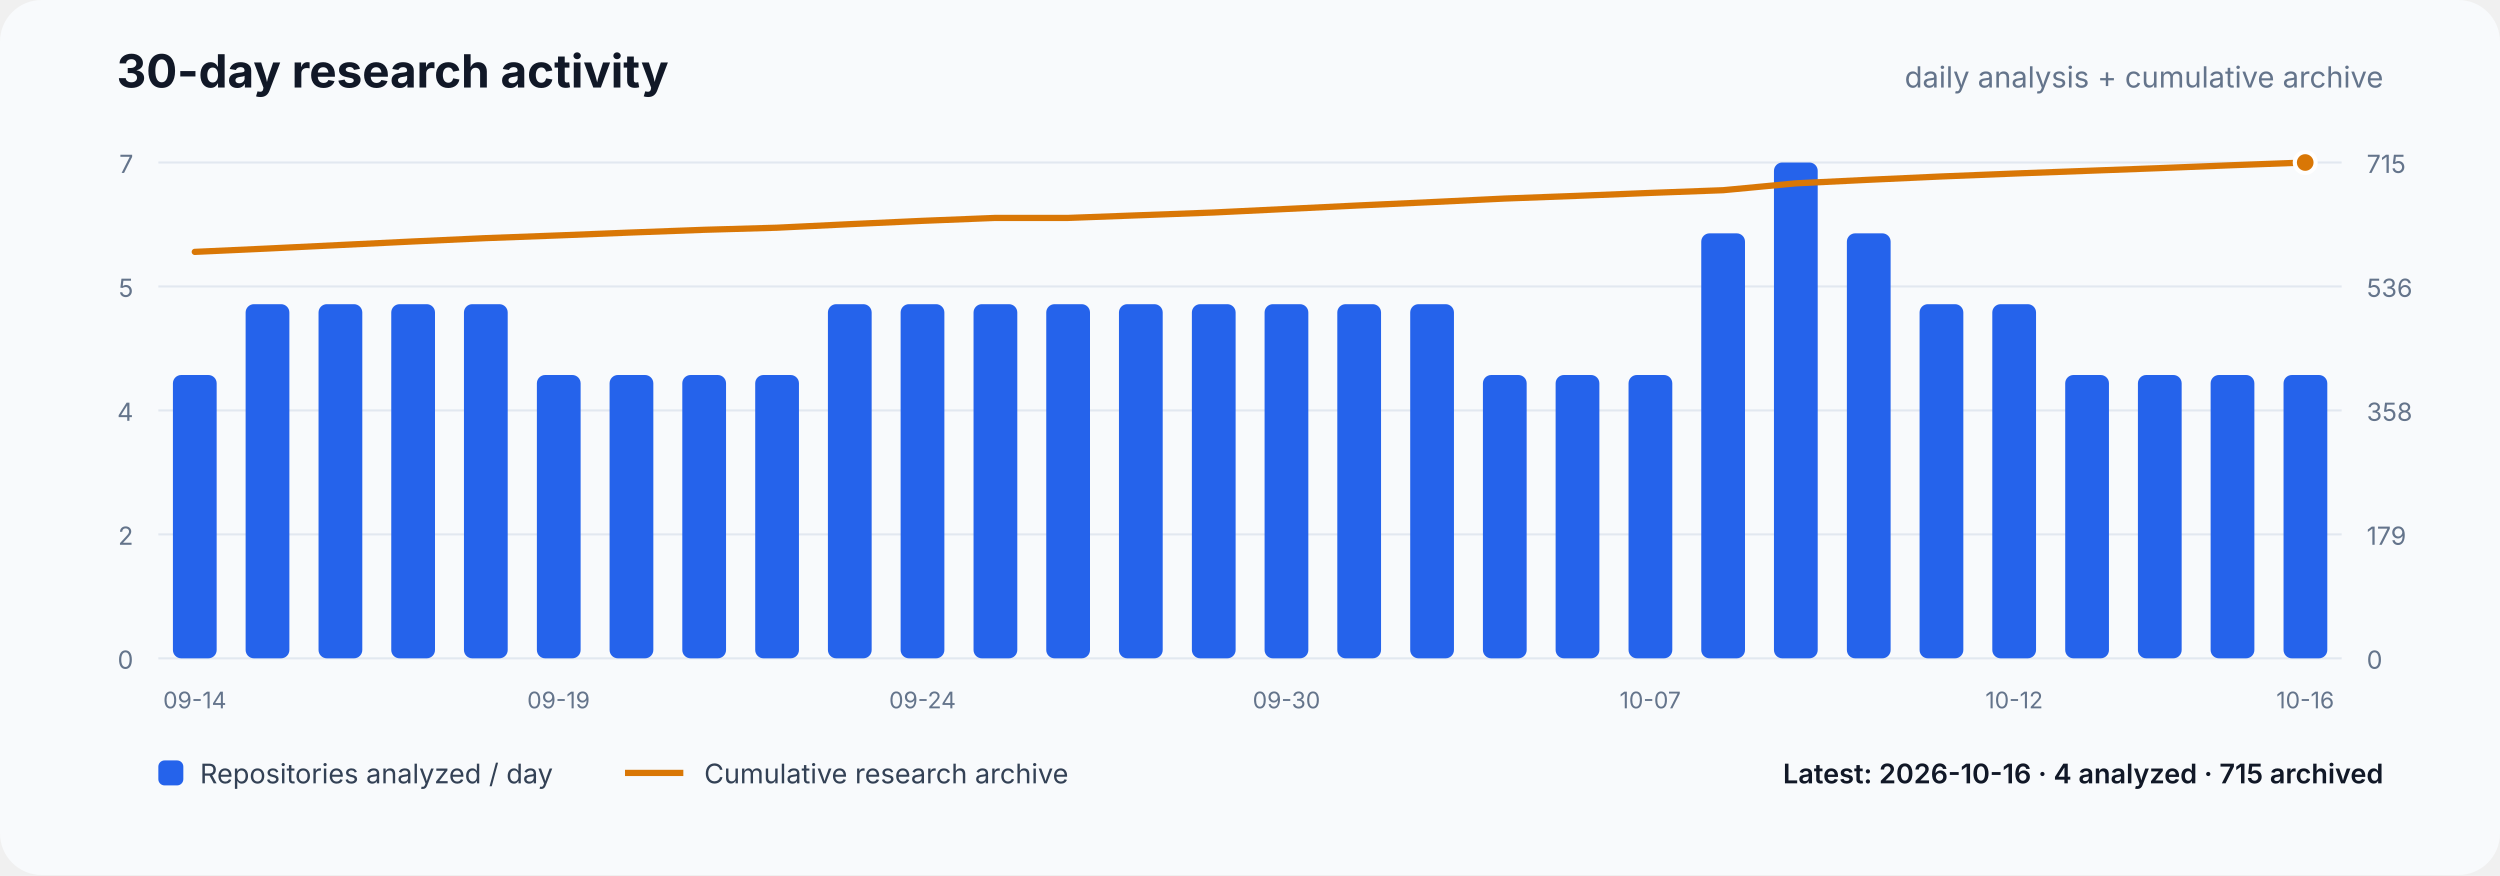
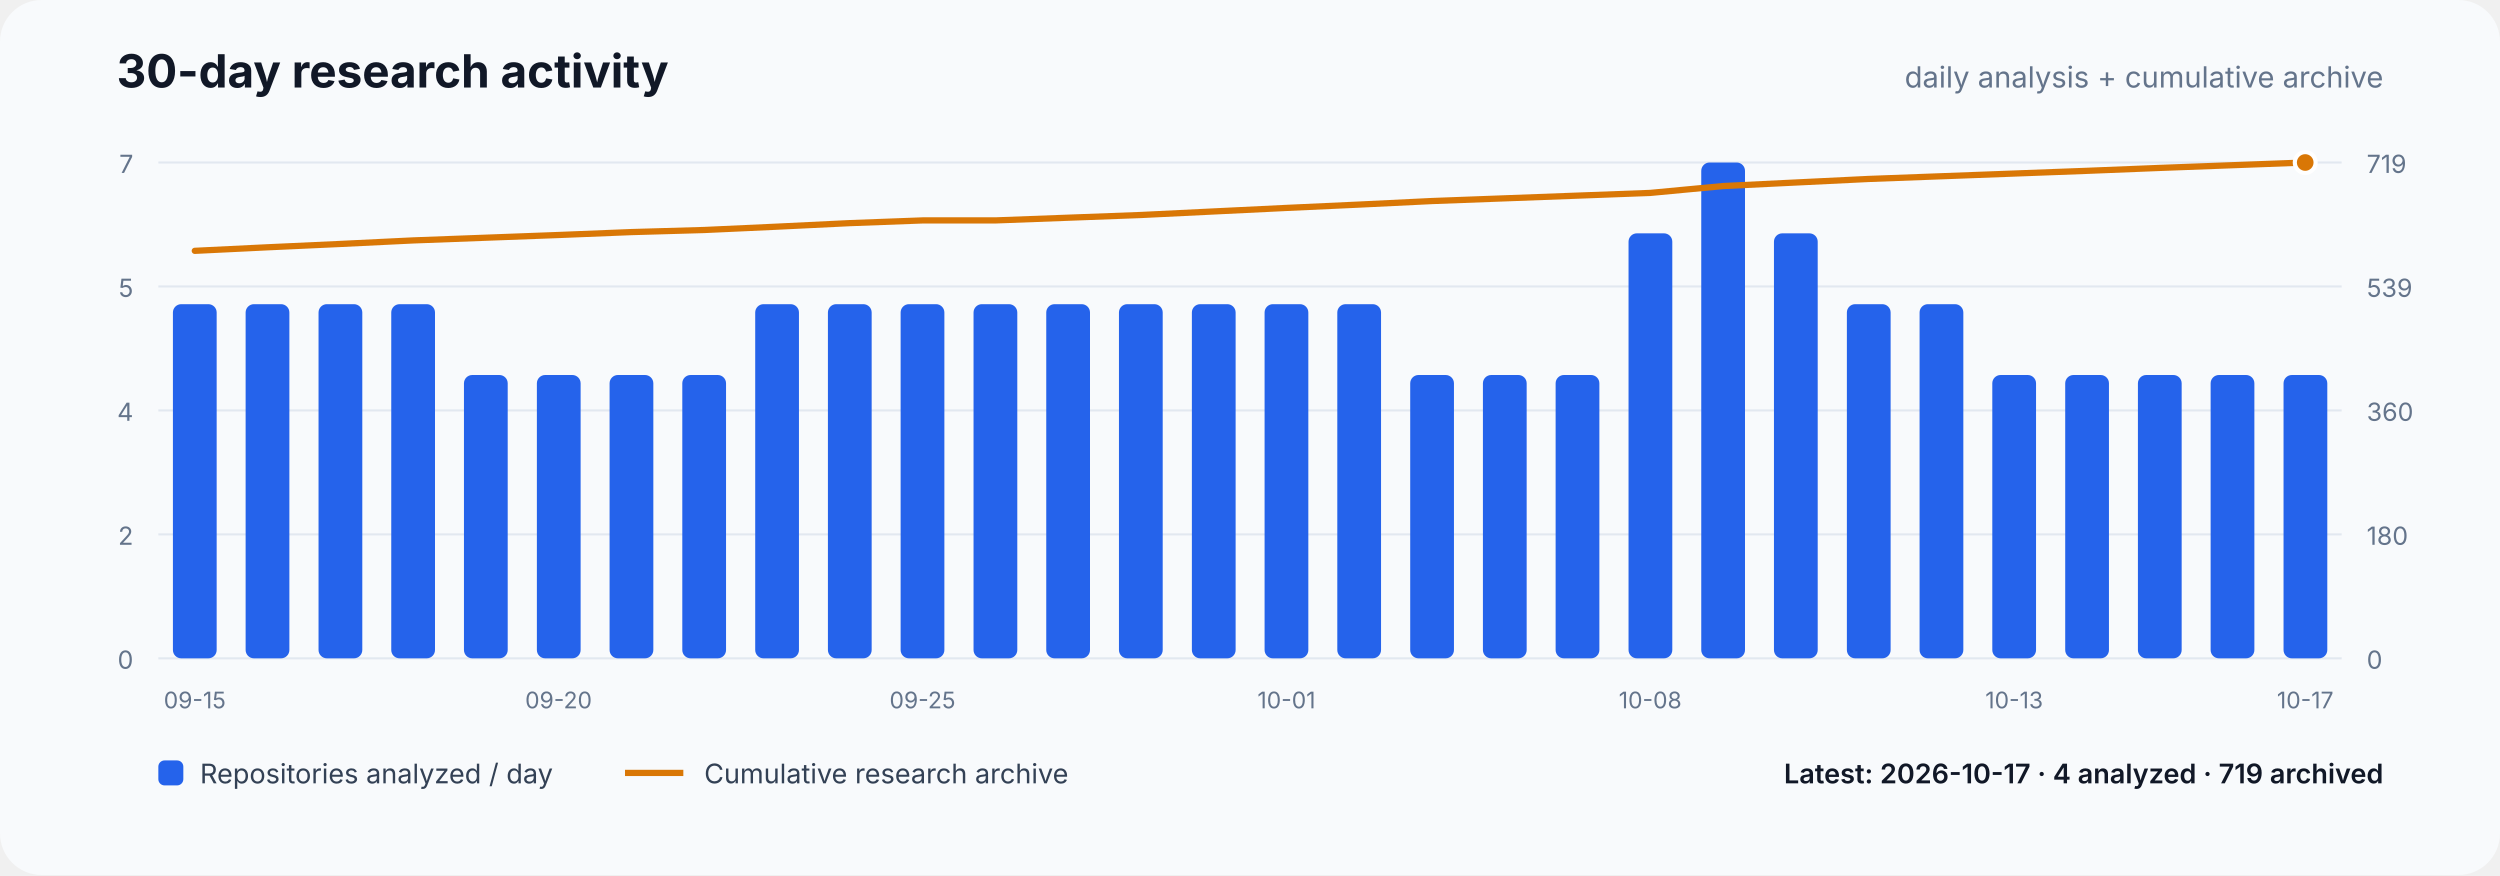
<svg xmlns="http://www.w3.org/2000/svg" width="1200" height="420" viewBox="0 0 1200 420" role="img" aria-labelledby="title desc">
  <rect width="1200" height="420" rx="20" fill="#f8fafc" />
  <text x="56" y="42" font-family="Inter,system-ui,sans-serif" font-size="22" font-weight="700" fill="#111827">30-day research activity</text>
  <text x="1144" y="42" text-anchor="end" font-family="Inter,system-ui,sans-serif" font-size="14" fill="#64748b">daily analysis + cumulative archive</text>
  <line x1="76" y1="316.0" x2="1124" y2="316.0" stroke="#e2e8f0" />
  <text x="64" y="321.0" text-anchor="end" font-family="Inter,system-ui,sans-serif" font-size="12" fill="#64748b">0</text>
  <text x="1136" y="321.0" font-family="Inter,system-ui,sans-serif" font-size="12" fill="#64748b">0</text>
  <line x1="76" y1="256.5" x2="1124" y2="256.5" stroke="#e2e8f0" />
  <text x="64" y="261.5" text-anchor="end" font-family="Inter,system-ui,sans-serif" font-size="12" fill="#64748b">2</text>
-   <text x="1136" y="261.5" font-family="Inter,system-ui,sans-serif" font-size="12" fill="#64748b">179</text>
+   <text x="1136" y="261.5" font-family="Inter,system-ui,sans-serif" font-size="12" fill="#64748b">180</text>
  <line x1="76" y1="197.0" x2="1124" y2="197.0" stroke="#e2e8f0" />
  <text x="64" y="202.0" text-anchor="end" font-family="Inter,system-ui,sans-serif" font-size="12" fill="#64748b">4</text>
-   <text x="1136" y="202.0" font-family="Inter,system-ui,sans-serif" font-size="12" fill="#64748b">358</text>
+   <text x="1136" y="202.0" font-family="Inter,system-ui,sans-serif" font-size="12" fill="#64748b">360</text>
  <line x1="76" y1="137.5" x2="1124" y2="137.5" stroke="#e2e8f0" />
  <text x="64" y="142.5" text-anchor="end" font-family="Inter,system-ui,sans-serif" font-size="12" fill="#64748b">5</text>
-   <text x="1136" y="142.5" font-family="Inter,system-ui,sans-serif" font-size="12" fill="#64748b">536</text>
+   <text x="1136" y="142.5" font-family="Inter,system-ui,sans-serif" font-size="12" fill="#64748b">539</text>
  <line x1="76" y1="78.0" x2="1124" y2="78.0" stroke="#e2e8f0" />
  <text x="64" y="83.0" text-anchor="end" font-family="Inter,system-ui,sans-serif" font-size="12" fill="#64748b">7</text>
-   <text x="1136" y="83.0" font-family="Inter,system-ui,sans-serif" font-size="12" fill="#64748b">715</text>
-   <rect x="83.0" y="180.0" width="21.0" height="136.0" rx="4" fill="#2563eb" />
-   <text x="93.5" y="340" text-anchor="middle" font-family="Inter,system-ui,sans-serif" font-size="11" fill="#64748b">09-14</text>
+   <text x="1136" y="83.0" font-family="Inter,system-ui,sans-serif" font-size="12" fill="#64748b">719</text>
+   <rect x="83.0" y="146.0" width="21.0" height="170.0" rx="4" fill="#2563eb" />
+   <text x="93.5" y="340" text-anchor="middle" font-family="Inter,system-ui,sans-serif" font-size="11" fill="#64748b">09-15</text>
  <rect x="117.9" y="146.0" width="21.0" height="170.0" rx="4" fill="#2563eb" />
  <rect x="152.9" y="146.0" width="21.0" height="170.0" rx="4" fill="#2563eb" />
  <rect x="187.8" y="146.0" width="21.0" height="170.0" rx="4" fill="#2563eb" />
-   <rect x="222.7" y="146.0" width="21.0" height="170.0" rx="4" fill="#2563eb" />
+   <rect x="222.7" y="180.0" width="21.0" height="136.0" rx="4" fill="#2563eb" />
  <rect x="257.7" y="180.0" width="21.0" height="136.0" rx="4" fill="#2563eb" />
-   <text x="268.1" y="340" text-anchor="middle" font-family="Inter,system-ui,sans-serif" font-size="11" fill="#64748b">09-19</text>
+   <text x="268.1" y="340" text-anchor="middle" font-family="Inter,system-ui,sans-serif" font-size="11" fill="#64748b">09-20</text>
  <rect x="292.6" y="180.0" width="21.0" height="136.0" rx="4" fill="#2563eb" />
  <rect x="327.5" y="180.0" width="21.0" height="136.0" rx="4" fill="#2563eb" />
-   <rect x="362.5" y="180.0" width="21.0" height="136.0" rx="4" fill="#2563eb" />
+   <rect x="362.5" y="146.0" width="21.0" height="170.0" rx="4" fill="#2563eb" />
  <rect x="397.4" y="146.0" width="21.0" height="170.0" rx="4" fill="#2563eb" />
  <rect x="432.3" y="146.0" width="21.0" height="170.0" rx="4" fill="#2563eb" />
-   <text x="442.8" y="340" text-anchor="middle" font-family="Inter,system-ui,sans-serif" font-size="11" fill="#64748b">09-24</text>
+   <text x="442.8" y="340" text-anchor="middle" font-family="Inter,system-ui,sans-serif" font-size="11" fill="#64748b">09-25</text>
  <rect x="467.3" y="146.0" width="21.0" height="170.0" rx="4" fill="#2563eb" />
  <rect x="502.2" y="146.0" width="21.0" height="170.0" rx="4" fill="#2563eb" />
  <rect x="537.1" y="146.0" width="21.0" height="170.0" rx="4" fill="#2563eb" />
  <rect x="572.1" y="146.0" width="21.0" height="170.0" rx="4" fill="#2563eb" />
  <rect x="607.0" y="146.0" width="21.0" height="170.0" rx="4" fill="#2563eb" />
-   <text x="617.5" y="340" text-anchor="middle" font-family="Inter,system-ui,sans-serif" font-size="11" fill="#64748b">09-30</text>
+   <text x="617.5" y="340" text-anchor="middle" font-family="Inter,system-ui,sans-serif" font-size="11" fill="#64748b">10-01</text>
  <rect x="641.9" y="146.0" width="21.0" height="170.0" rx="4" fill="#2563eb" />
-   <rect x="676.9" y="146.0" width="21.0" height="170.0" rx="4" fill="#2563eb" />
+   <rect x="676.9" y="180.0" width="21.0" height="136.0" rx="4" fill="#2563eb" />
  <rect x="711.8" y="180.0" width="21.0" height="136.0" rx="4" fill="#2563eb" />
  <rect x="746.7" y="180.0" width="21.0" height="136.0" rx="4" fill="#2563eb" />
-   <rect x="781.7" y="180.0" width="21.0" height="136.0" rx="4" fill="#2563eb" />
-   <text x="792.1" y="340" text-anchor="middle" font-family="Inter,system-ui,sans-serif" font-size="11" fill="#64748b">10-07</text>
-   <rect x="816.6" y="112.0" width="21.0" height="204.0" rx="4" fill="#2563eb" />
-   <rect x="851.5" y="78.0" width="21.0" height="238.0" rx="4" fill="#2563eb" />
-   <rect x="886.5" y="112.0" width="21.0" height="204.0" rx="4" fill="#2563eb" />
+   <rect x="781.7" y="112.0" width="21.0" height="204.0" rx="4" fill="#2563eb" />
+   <text x="792.1" y="340" text-anchor="middle" font-family="Inter,system-ui,sans-serif" font-size="11" fill="#64748b">10-08</text>
+   <rect x="816.6" y="78.0" width="21.0" height="238.0" rx="4" fill="#2563eb" />
+   <rect x="851.5" y="112.0" width="21.0" height="204.0" rx="4" fill="#2563eb" />
+   <rect x="886.5" y="146.0" width="21.0" height="170.0" rx="4" fill="#2563eb" />
  <rect x="921.4" y="146.0" width="21.0" height="170.0" rx="4" fill="#2563eb" />
-   <rect x="956.3" y="146.0" width="21.0" height="170.0" rx="4" fill="#2563eb" />
-   <text x="966.8" y="340" text-anchor="middle" font-family="Inter,system-ui,sans-serif" font-size="11" fill="#64748b">10-12</text>
+   <rect x="956.3" y="180.0" width="21.0" height="136.0" rx="4" fill="#2563eb" />
+   <text x="966.8" y="340" text-anchor="middle" font-family="Inter,system-ui,sans-serif" font-size="11" fill="#64748b">10-13</text>
  <rect x="991.3" y="180.0" width="21.0" height="136.0" rx="4" fill="#2563eb" />
  <rect x="1026.2" y="180.0" width="21.0" height="136.0" rx="4" fill="#2563eb" />
  <rect x="1061.1" y="180.0" width="21.0" height="136.0" rx="4" fill="#2563eb" />
  <rect x="1096.1" y="180.0" width="21.0" height="136.0" rx="4" fill="#2563eb" />
-   <text x="1106.5" y="340" text-anchor="middle" font-family="Inter,system-ui,sans-serif" font-size="11" fill="#64748b">10-16</text>
-   <polyline points="93.5,120.9 128.4,119.3 163.3,117.6 198.3,115.9 233.2,114.3 268.1,113.0 303.1,111.6 338.0,110.3 372.9,109.3 407.9,107.6 442.8,106.0 477.7,104.6 512.7,104.6 547.6,103.3 582.5,102.0 617.5,100.3 652.4,98.6 687.3,97.0 722.3,95.3 757.2,94.0 792.1,92.6 827.1,91.3 862.0,88.0 896.9,86.3 931.9,84.7 966.8,83.3 1001.7,82.0 1036.7,80.7 1071.6,79.3 1106.5,78.0" fill="none" stroke="#d97706" stroke-width="3" stroke-linejoin="round" stroke-linecap="round" />
+   <text x="1106.5" y="340" text-anchor="middle" font-family="Inter,system-ui,sans-serif" font-size="11" fill="#64748b">10-17</text>
+   <polyline points="93.5,120.4 128.4,118.7 163.3,117.1 198.3,115.4 233.2,114.1 268.1,112.8 303.1,111.4 338.0,110.4 372.9,108.8 407.9,107.1 442.8,105.8 477.7,105.8 512.7,104.5 547.6,103.2 582.5,101.5 617.5,99.8 652.4,98.2 687.3,96.5 722.3,95.2 757.2,93.9 792.1,92.6 827.1,89.3 862.0,87.6 896.9,85.9 931.9,84.6 966.8,83.3 1001.7,82.0 1036.7,80.6 1071.6,79.3 1106.5,78.0" fill="none" stroke="#d97706" stroke-width="3" stroke-linejoin="round" stroke-linecap="round" />
  <circle cx="1106.5" cy="78.0" r="5" fill="#d97706" stroke="#fff" stroke-width="2" />
  <rect x="76" y="365" width="12" height="12" rx="3" fill="#2563eb" />
  <text x="96" y="376" font-family="Inter,system-ui,sans-serif" font-size="13" fill="#334155">Repositories analyzed / day</text>
  <line x1="300" y1="371" x2="328" y2="371" stroke="#d97706" stroke-width="3" />
  <text x="338" y="376" font-family="Inter,system-ui,sans-serif" font-size="13" fill="#334155">Cumulative research archive</text>
-   <text x="1144" y="376" text-anchor="end" font-family="Inter,system-ui,sans-serif" font-size="13" font-weight="600" fill="#111827">Latest: 2026-10-16 · 4 analyzed · 715 archived</text>
+   <text x="1144" y="376" text-anchor="end" font-family="Inter,system-ui,sans-serif" font-size="13" font-weight="600" fill="#111827">Latest: 2026-10-17 · 4 analyzed · 719 archived</text>
</svg>
